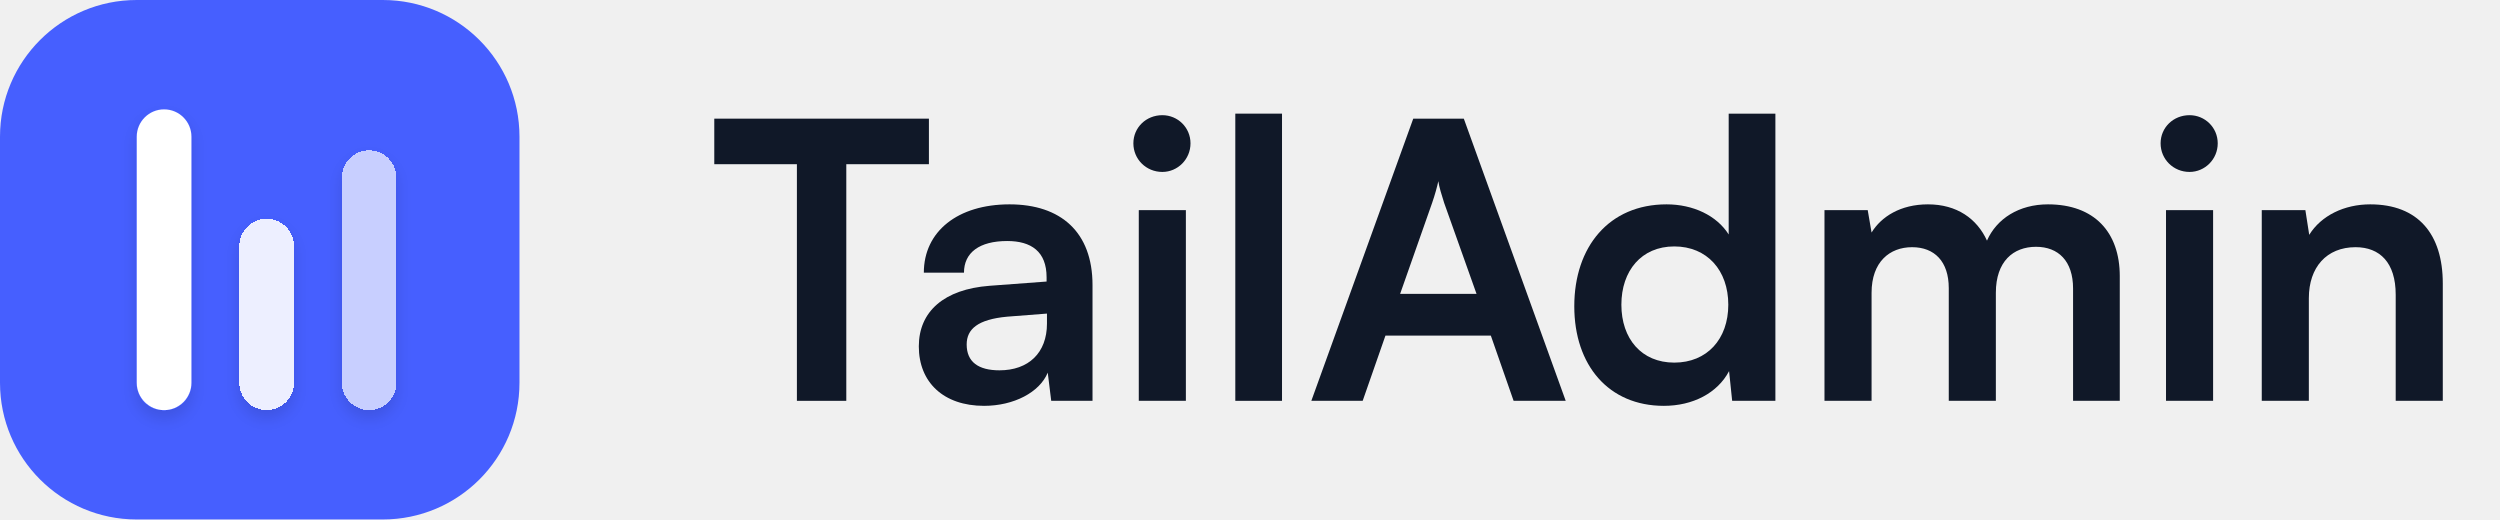
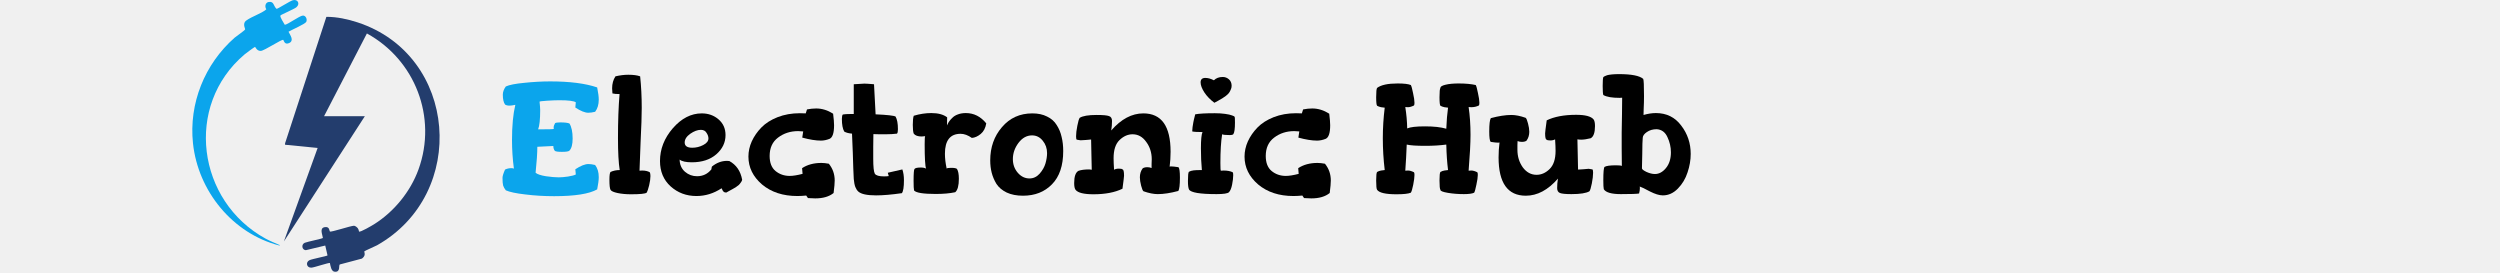
- <svg xmlns="http://www.w3.org/2000/svg" width="154" height="32" viewBox="0 0 154 32" fill="none">
-   <path d="M0 8.421C0 3.77 3.77 0 8.421 0H23.579C28.23 0 32 3.77 32 8.421V23.579C32 28.23 28.23 32 23.579 32H8.421C3.77 32 0 28.23 0 23.579V8.421Z" fill="#465FFF" />
-   <g filter="url(#filter0_d_1624_24907)">
-     <path d="M8.424 8.422C8.424 7.491 9.178 6.737 10.108 6.737V6.737C11.038 6.737 11.792 7.491 11.792 8.422V23.579C11.792 24.51 11.038 25.264 10.108 25.264V25.264C9.178 25.264 8.424 24.51 8.424 23.579V8.422Z" fill="white" />
-   </g>
-   <g filter="url(#filter1_d_1624_24907)">
-     <path d="M14.742 15.157C14.742 14.227 15.496 13.473 16.426 13.473V13.473C17.357 13.473 18.111 14.227 18.111 15.157V23.578C18.111 24.508 17.357 25.262 16.426 25.262V25.262C15.496 25.262 14.742 24.508 14.742 23.578V15.157Z" fill="white" fill-opacity="0.9" shape-rendering="crispEdges" />
-   </g>
-   <g filter="url(#filter2_d_1624_24907)">
-     <path d="M21.055 10.946C21.055 10.016 21.809 9.262 22.739 9.262V9.262C23.669 9.262 24.423 10.016 24.423 10.946V23.578C24.423 24.508 23.669 25.262 22.739 25.262V25.262C21.809 25.262 21.055 24.508 21.055 23.578V10.946Z" fill="white" fill-opacity="0.7" shape-rendering="crispEdges" />
-   </g>
-   <path d="M44 10.115H49.089V24.691H52.132V10.115H57.221V7.309H44V10.115Z" fill="#101828" />
-   <path d="M60.617 25C62.448 25 64.042 24.168 64.541 22.955L64.755 24.691H67.299V17.558C67.299 14.3 65.349 12.588 62.187 12.588C59.001 12.588 56.908 14.252 56.908 16.797H59.381C59.381 15.56 60.332 14.847 62.044 14.847C63.519 14.847 64.47 15.489 64.47 17.082V17.343L60.95 17.605C58.168 17.819 56.599 19.174 56.599 21.338C56.599 23.549 58.121 25 60.617 25ZM61.569 22.812C60.261 22.812 59.547 22.289 59.547 21.219C59.547 20.268 60.237 19.674 62.044 19.507L64.493 19.317V19.935C64.493 21.742 63.352 22.812 61.569 22.812Z" fill="#101828" />
-   <path d="M71.6 10.591C72.551 10.591 73.335 9.806 73.335 8.831C73.335 7.856 72.551 7.095 71.6 7.095C70.601 7.095 69.816 7.856 69.816 8.831C69.816 9.806 70.601 10.591 71.6 10.591ZM70.149 24.691H73.05V12.944H70.149V24.691Z" fill="#101828" />
-   <path d="M78.972 24.691V7H76.095V24.691H78.972Z" fill="#101828" />
-   <path d="M83.941 24.691L85.344 20.672H91.835L93.238 24.691H96.448L90.171 7.309H87.056L80.778 24.691H83.941ZM88.221 12.493C88.387 12.017 88.53 11.494 88.601 11.161C88.649 11.518 88.815 12.041 88.958 12.493L90.955 18.104H86.247L88.221 12.493Z" fill="#101828" />
-   <path d="M102.493 25C104.276 25 105.798 24.215 106.511 22.86L106.701 24.691H109.364V7H106.487V14.443C105.75 13.277 104.3 12.588 102.659 12.588C99.116 12.588 96.976 15.203 96.976 18.865C96.976 22.503 99.092 25 102.493 25ZM103.135 22.337C101.113 22.337 99.877 20.863 99.877 18.77C99.877 16.678 101.113 15.18 103.135 15.18C105.156 15.18 106.463 16.654 106.463 18.77C106.463 20.886 105.156 22.337 103.135 22.337Z" fill="#101828" />
-   <path d="M115.289 24.691V18.033C115.289 16.131 116.406 15.227 117.785 15.227C119.164 15.227 120.044 16.107 120.044 17.748V24.691H122.945V18.033C122.945 16.107 124.015 15.203 125.418 15.203C126.797 15.203 127.701 16.083 127.701 17.771V24.691H130.578V17.011C130.578 14.3 129.008 12.588 126.155 12.588C124.372 12.588 122.993 13.468 122.398 14.823C121.78 13.468 120.543 12.588 118.76 12.588C117.072 12.588 115.883 13.349 115.289 14.324L115.051 12.944H112.388V24.691H115.289Z" fill="#101828" />
-   <path d="M134.876 10.591C135.827 10.591 136.612 9.806 136.612 8.831C136.612 7.856 135.827 7.095 134.876 7.095C133.877 7.095 133.093 7.856 133.093 8.831C133.093 9.806 133.877 10.591 134.876 10.591ZM133.426 24.691H136.327V12.944H133.426V24.691Z" fill="#101828" />
-   <path d="M142.225 24.691V18.366C142.225 16.464 143.318 15.227 145.102 15.227C146.6 15.227 147.575 16.178 147.575 18.152V24.691H150.476V17.462C150.476 14.419 148.954 12.588 146.005 12.588C144.412 12.588 142.985 13.277 142.248 14.466L142.011 12.944H139.324V24.691H142.225Z" fill="#101828" />
-   <defs>
-     <filter id="filter0_d_1624_24907" x="7.424" y="6.237" width="5.368" height="20.526" filterUnits="userSpaceOnUse" color-interpolation-filters="sRGB">
-       <feFlood flood-opacity="0" result="BackgroundImageFix" />
-       <feColorMatrix in="SourceAlpha" type="matrix" values="0 0 0 0 0 0 0 0 0 0 0 0 0 0 0 0 0 0 127 0" result="hardAlpha" />
-       <feOffset dy="0.5" />
-       <feGaussianBlur stdDeviation="0.5" />
-       <feComposite in2="hardAlpha" operator="out" />
-       <feColorMatrix type="matrix" values="0 0 0 0 0 0 0 0 0 0 0 0 0 0 0 0 0 0 0.12 0" />
-       <feBlend mode="normal" in2="BackgroundImageFix" result="effect1_dropShadow_1624_24907" />
-       <feBlend mode="normal" in="SourceGraphic" in2="effect1_dropShadow_1624_24907" result="shape" />
-     </filter>
-     <filter id="filter1_d_1624_24907" x="13.742" y="12.973" width="5.368" height="13.79" filterUnits="userSpaceOnUse" color-interpolation-filters="sRGB">
-       <feFlood flood-opacity="0" result="BackgroundImageFix" />
-       <feColorMatrix in="SourceAlpha" type="matrix" values="0 0 0 0 0 0 0 0 0 0 0 0 0 0 0 0 0 0 127 0" result="hardAlpha" />
-       <feOffset dy="0.5" />
-       <feGaussianBlur stdDeviation="0.5" />
-       <feComposite in2="hardAlpha" operator="out" />
-       <feColorMatrix type="matrix" values="0 0 0 0 0 0 0 0 0 0 0 0 0 0 0 0 0 0 0.12 0" />
-       <feBlend mode="normal" in2="BackgroundImageFix" result="effect1_dropShadow_1624_24907" />
-       <feBlend mode="normal" in="SourceGraphic" in2="effect1_dropShadow_1624_24907" result="shape" />
-     </filter>
-     <filter id="filter2_d_1624_24907" x="20.055" y="8.762" width="5.368" height="18" filterUnits="userSpaceOnUse" color-interpolation-filters="sRGB">
-       <feFlood flood-opacity="0" result="BackgroundImageFix" />
-       <feColorMatrix in="SourceAlpha" type="matrix" values="0 0 0 0 0 0 0 0 0 0 0 0 0 0 0 0 0 0 127 0" result="hardAlpha" />
-       <feOffset dy="0.5" />
-       <feGaussianBlur stdDeviation="0.5" />
-       <feComposite in2="hardAlpha" operator="out" />
-       <feColorMatrix type="matrix" values="0 0 0 0 0 0 0 0 0 0 0 0 0 0 0 0 0 0 0.12 0" />
-       <feBlend mode="normal" in2="BackgroundImageFix" result="effect1_dropShadow_1624_24907" />
-       <feBlend mode="normal" in="SourceGraphic" in2="effect1_dropShadow_1624_24907" result="shape" />
-     </filter>
-   </defs>
+ <svg xmlns="http://www.w3.org/2000/svg" width="312" height="34" viewBox="0 0 312 34" fill="none">
+   <path d="M45.533 14.502L35.428 30.135L39.641 18.464L35.572 18.064L35.576 17.888L40.731 2.102C42.029 2.094 43.39 2.388 44.626 2.794C57.134 6.896 58.46 24.164 47.061 30.608C46.821 30.743 45.513 31.301 45.46 31.374C45.447 31.391 45.54 31.633 45.505 31.81C45.466 32.003 45.319 32.162 45.164 32.274L42.404 33.005C42.237 33.131 42.531 33.956 41.794 33.915C41.326 33.889 41.252 33.187 41.17 32.825C41.083 32.745 39.209 33.384 38.87 33.403C38.258 33.438 38.117 32.729 38.607 32.479C38.928 32.314 40.807 31.97 40.875 31.874L40.59 30.644L38.161 31.225C37.658 31.176 37.585 30.496 38.029 30.301C38.337 30.166 40.23 29.792 40.298 29.696C40.243 29.261 39.842 28.472 40.517 28.35C41.154 28.235 41.084 28.812 41.178 28.892C41.308 29.006 43.784 28.17 44.182 28.172C44.351 28.19 44.563 28.361 44.662 28.498C44.774 28.655 44.792 28.885 44.808 28.898C44.946 29.023 46.453 28.133 46.692 27.983C49.179 26.421 51.222 23.92 52.225 21.157C54.592 14.641 51.8 7.469 45.789 4.175L40.443 14.501H45.533V14.502Z" fill="#233D6D" />
+   <path d="M34.999 1.932C34.893 2.1 35.435 2.888 35.54 3.092C35.838 3.112 37.401 1.952 37.802 1.942C38.158 1.933 38.373 2.392 38.223 2.722C38.1 2.994 36.361 3.737 36.008 3.961C36.219 4.393 36.749 5.07 36.079 5.376C35.495 5.642 35.428 5.034 35.351 4.979C35.181 4.857 32.996 6.332 32.548 6.354C32.042 6.379 31.872 5.838 31.827 5.85C31.738 5.873 30.662 6.671 30.515 6.796C22.97 13.198 24.612 25.095 33.132 29.773C33.666 30.067 34.223 30.282 34.775 30.532C34.826 30.555 34.993 30.573 34.88 30.645C29.034 29.157 24.716 23.849 24.084 17.883C23.556 12.9 25.548 7.995 29.271 4.713C29.495 4.515 30.529 3.817 30.594 3.67C30.623 3.605 30.334 3.135 30.55 2.756C30.829 2.269 32.798 1.654 33.235 1.151C33.016 0.844 33.108 0.331 33.502 0.254C34.22 0.113 34.099 0.748 34.516 1.106C34.663 1.117 36.175 0.13 36.553 0.027C37.158 -0.137 37.489 0.481 36.991 0.905C36.726 1.131 35.059 1.836 34.999 1.93V1.932Z" fill="#0BA5EC" />
+   <path d="M200.015 10.732C200.015 10.139 200.041 9.77 200.094 9.625L200.114 9.606C200.14 9.579 200.193 9.546 200.272 9.507C200.351 9.467 200.45 9.428 200.568 9.388C200.7 9.349 200.897 9.316 201.161 9.289C201.424 9.263 201.721 9.25 202.05 9.25C203.604 9.25 204.612 9.448 205.073 9.843C205.139 9.974 205.172 10.692 205.172 11.996C205.172 12.549 205.158 13.076 205.132 13.577C205.119 14.064 205.112 14.321 205.112 14.347C205.666 14.189 206.179 14.11 206.653 14.11C207.984 14.11 209.037 14.63 209.815 15.671C210.605 16.698 211 17.877 211 19.208C211 19.971 210.868 20.742 210.605 21.519C210.355 22.296 209.953 22.968 209.4 23.534C208.846 24.101 208.221 24.384 207.523 24.384C207.088 24.384 206.548 24.219 205.903 23.89C205.27 23.548 204.849 23.343 204.638 23.278C204.651 23.291 204.658 23.35 204.658 23.455C204.658 23.666 204.625 23.897 204.559 24.147C204.296 24.2 203.538 24.226 202.287 24.226C201.115 24.226 200.404 24.022 200.153 23.613C200.114 23.455 200.094 23.087 200.094 22.507C200.094 21.466 200.147 20.907 200.252 20.828C200.463 20.696 200.944 20.63 201.694 20.63C202.076 20.63 202.313 20.657 202.406 20.709C202.392 20.209 202.386 19.471 202.386 18.496C202.386 17.89 202.386 17.245 202.386 16.56C202.399 15.862 202.412 15.091 202.425 14.248C202.439 13.405 202.445 12.721 202.445 12.194C202.392 12.207 202.287 12.213 202.129 12.213C201.181 12.213 200.502 12.095 200.094 11.858C200.041 11.713 200.015 11.338 200.015 10.732ZM204.915 21.006C204.915 21.124 205.106 21.276 205.488 21.46C205.87 21.631 206.219 21.717 206.535 21.717C207.049 21.717 207.51 21.466 207.918 20.966C208.326 20.465 208.53 19.814 208.53 19.01C208.53 18.351 208.385 17.719 208.096 17.113C207.819 16.494 207.371 16.165 206.752 16.125C206.278 16.125 205.87 16.244 205.527 16.481C205.198 16.705 205.027 16.942 205.014 17.192C205 17.364 204.987 17.607 204.974 17.923C204.974 18.239 204.967 18.694 204.954 19.287C204.941 19.879 204.928 20.452 204.915 21.006Z" fill="black" />
+   <path d="M185.857 16.422C185.857 15.513 185.923 14.953 186.054 14.742C187.042 14.479 187.898 14.347 188.623 14.347C189.136 14.347 189.729 14.466 190.401 14.703C190.493 14.769 190.592 15.006 190.697 15.414C190.803 15.809 190.855 16.152 190.855 16.442C190.855 16.876 190.737 17.252 190.5 17.568C190.355 17.66 190.164 17.706 189.927 17.706C189.742 17.706 189.565 17.673 189.393 17.607C189.393 17.647 189.387 17.818 189.374 18.121C189.374 18.424 189.374 18.615 189.374 18.694C189.374 19.524 189.597 20.255 190.045 20.887C190.506 21.506 191.079 21.816 191.764 21.816C192.357 21.816 192.897 21.578 193.384 21.104C193.885 20.617 194.135 19.86 194.135 18.832C194.135 18.463 194.115 17.983 194.076 17.39C193.918 17.482 193.714 17.528 193.463 17.528C193.226 17.528 193.081 17.495 193.029 17.429C192.897 17.429 192.831 17.166 192.831 16.639C192.831 16.521 192.897 15.981 193.029 15.019C193.977 14.558 195.202 14.328 196.704 14.328C197.836 14.328 198.561 14.518 198.877 14.9C198.995 15.059 199.055 15.335 199.055 15.73C199.055 16.547 198.877 17.054 198.521 17.252C198.047 17.37 197.652 17.429 197.336 17.429C197.151 17.429 196.993 17.416 196.862 17.39C196.862 17.772 196.875 18.391 196.901 19.247C196.927 20.09 196.941 20.729 196.941 21.164C196.993 21.164 197.211 21.15 197.593 21.124C197.975 21.084 198.198 21.065 198.264 21.065C198.317 21.065 198.396 21.078 198.501 21.104C198.607 21.131 198.686 21.144 198.739 21.144C198.791 21.197 198.818 21.335 198.818 21.559C198.818 21.914 198.765 22.362 198.659 22.902C198.554 23.429 198.455 23.752 198.363 23.87C197.968 24.107 197.217 24.226 196.111 24.226C195.4 24.226 194.925 24.18 194.688 24.088C194.451 23.995 194.333 23.791 194.333 23.475C194.333 23.08 194.366 22.685 194.431 22.29C193.193 23.712 191.856 24.424 190.421 24.424C188.155 24.424 187.022 22.83 187.022 19.642C187.022 19.01 187.062 18.391 187.141 17.785C187.128 17.798 187.069 17.805 186.963 17.805C186.766 17.805 186.456 17.772 186.035 17.706C185.916 17.574 185.857 17.146 185.857 16.422Z" fill="black" />
+   <path d="M171.746 22.527C171.746 21.895 171.785 21.539 171.865 21.46C172.023 21.368 172.187 21.308 172.358 21.282C172.596 21.243 172.747 21.223 172.813 21.223C172.655 19.906 172.576 18.582 172.576 17.252C172.576 15.974 172.655 14.703 172.813 13.438C172.747 13.438 172.596 13.419 172.358 13.379C172.174 13.34 172.009 13.28 171.865 13.201C171.785 13.122 171.746 12.767 171.746 12.134C171.746 11.45 171.785 11.061 171.865 10.969C172.352 10.6 173.208 10.416 174.433 10.416C175.223 10.416 175.77 10.482 176.073 10.613C176.152 10.745 176.244 11.081 176.349 11.621C176.468 12.148 176.527 12.549 176.527 12.826C176.527 12.997 176.507 13.109 176.468 13.162C176.178 13.307 175.928 13.379 175.717 13.379C175.572 13.379 175.46 13.373 175.381 13.359C175.526 14.281 175.605 15.171 175.618 16.027C176 15.855 176.745 15.77 177.851 15.77C178.944 15.77 179.827 15.869 180.498 16.066C180.538 15.052 180.61 14.176 180.716 13.438C180.65 13.438 180.498 13.419 180.261 13.379C180.077 13.34 179.912 13.28 179.767 13.201C179.688 13.122 179.649 12.767 179.649 12.134C179.649 11.45 179.688 11.061 179.767 10.969C179.754 10.811 179.965 10.679 180.4 10.574C180.834 10.468 181.381 10.416 182.039 10.416C182.896 10.416 183.607 10.482 184.173 10.613C184.252 10.745 184.345 11.081 184.45 11.621C184.568 12.148 184.628 12.549 184.628 12.826C184.628 12.997 184.608 13.109 184.568 13.162C184.279 13.307 183.963 13.379 183.62 13.379C183.475 13.379 183.363 13.373 183.284 13.359C183.442 14.426 183.521 15.585 183.521 16.837C183.521 17.864 183.442 19.352 183.284 21.302C183.363 21.289 183.475 21.282 183.62 21.282C183.831 21.282 184.081 21.355 184.371 21.499C184.41 21.552 184.43 21.664 184.43 21.835C184.43 22.112 184.371 22.52 184.252 23.06C184.147 23.587 184.055 23.916 183.976 24.048C183.739 24.167 183.311 24.226 182.691 24.226C181.993 24.226 181.328 24.173 180.696 24.068C180.064 23.962 179.754 23.837 179.767 23.692C179.688 23.6 179.649 23.212 179.649 22.527C179.649 21.895 179.688 21.539 179.767 21.46C179.925 21.368 180.09 21.308 180.261 21.282C180.498 21.243 180.65 21.223 180.716 21.223C180.597 20.288 180.525 19.227 180.498 18.042C179.708 18.147 178.839 18.2 177.89 18.2C176.758 18.2 175.981 18.147 175.559 18.042C175.52 19.096 175.46 20.182 175.381 21.302C175.46 21.289 175.572 21.282 175.717 21.282C175.928 21.282 176.178 21.355 176.468 21.499C176.507 21.552 176.527 21.664 176.527 21.835C176.527 22.112 176.475 22.52 176.369 23.06C176.264 23.587 176.165 23.916 176.073 24.048C175.77 24.18 175.171 24.246 174.275 24.246C172.931 24.246 172.128 24.061 171.865 23.692C171.785 23.6 171.746 23.212 171.746 22.527Z" fill="black" />
+   <path d="M155.318 19.544C155.318 18.898 155.457 18.266 155.733 17.647C156.023 17.015 156.425 16.435 156.938 15.908C157.452 15.381 158.124 14.953 158.954 14.624C159.797 14.295 160.725 14.13 161.739 14.13C162.056 14.13 162.299 14.137 162.47 14.15L162.628 13.656C163.024 13.577 163.406 13.537 163.774 13.537C164.499 13.537 165.203 13.755 165.888 14.189C165.967 14.822 166.007 15.302 166.007 15.632C166.007 16.606 165.816 17.173 165.434 17.331C165.065 17.476 164.71 17.548 164.367 17.548C163.735 17.548 162.958 17.423 162.036 17.173L162.154 16.402C161.891 16.376 161.68 16.363 161.522 16.363C160.561 16.363 159.724 16.633 159.013 17.173C158.315 17.7 157.966 18.463 157.966 19.464C157.966 20.307 158.209 20.933 158.697 21.341C159.197 21.75 159.79 21.954 160.475 21.954C160.883 21.954 161.417 21.868 162.075 21.697L162.016 20.986C162.675 20.551 163.478 20.334 164.426 20.334C164.69 20.334 164.999 20.367 165.355 20.433C165.842 21.038 166.086 21.736 166.086 22.527C166.086 22.856 166.04 23.376 165.948 24.088C165.394 24.535 164.631 24.759 163.656 24.759C163.392 24.759 163.089 24.746 162.747 24.72L162.53 24.404C162.148 24.443 161.779 24.463 161.423 24.463C159.632 24.463 158.163 23.982 157.017 23.021C155.885 22.046 155.318 20.887 155.318 19.544Z" fill="black" />
+   <path d="M148.255 22.586C148.255 21.914 148.294 21.532 148.373 21.44C148.531 21.348 148.729 21.289 148.966 21.262C149.124 21.236 149.467 21.223 149.993 21.223C149.914 20.393 149.875 19.491 149.875 18.516C149.875 17.449 149.941 16.771 150.072 16.481C149.427 16.481 148.999 16.455 148.788 16.402C148.801 16.046 148.847 15.671 148.927 15.276C148.953 15.105 149.032 14.769 149.164 14.268C149.651 14.176 150.468 14.13 151.613 14.13C152.074 14.13 152.496 14.156 152.878 14.209C153.273 14.262 153.569 14.328 153.767 14.407C153.978 14.473 154.083 14.538 154.083 14.604C154.109 14.604 154.123 14.841 154.123 15.315C154.123 16.066 154.057 16.54 153.925 16.738C153.872 16.817 153.714 16.857 153.451 16.857C152.964 16.857 152.654 16.824 152.522 16.758C152.377 17.68 152.305 18.878 152.305 20.354C152.305 20.959 152.325 21.276 152.364 21.302C152.443 21.289 152.555 21.282 152.7 21.282C153.174 21.282 153.556 21.355 153.846 21.499C153.886 21.552 153.905 21.671 153.905 21.855C153.905 22.184 153.859 22.579 153.767 23.041C153.675 23.502 153.543 23.818 153.372 23.989C153.214 24.147 152.7 24.226 151.831 24.226C149.763 24.226 148.617 24.035 148.393 23.653C148.301 23.482 148.255 23.126 148.255 22.586ZM149.835 10.277C149.835 9.909 150.033 9.724 150.428 9.724C150.757 9.724 151.113 9.823 151.495 10.021C151.772 9.744 152.14 9.606 152.601 9.606C152.891 9.606 153.148 9.704 153.372 9.902C153.596 10.1 153.708 10.37 153.708 10.712C153.708 10.883 153.668 11.048 153.589 11.206C153.523 11.364 153.451 11.496 153.372 11.601C153.293 11.706 153.161 11.832 152.977 11.976C152.792 12.108 152.647 12.207 152.542 12.273C152.45 12.325 152.279 12.424 152.028 12.569C151.778 12.701 151.62 12.787 151.554 12.826C151.041 12.444 150.626 12.016 150.31 11.542C149.993 11.055 149.835 10.633 149.835 10.277Z" fill="black" />
+   <path d="M134.057 22.843C134.057 22.026 134.234 21.519 134.59 21.322C134.919 21.203 135.367 21.144 135.933 21.144C136.013 21.144 136.118 21.157 136.25 21.183C136.25 20.801 136.236 20.189 136.21 19.346C136.184 18.49 136.171 17.844 136.171 17.41C136.118 17.41 135.901 17.43 135.519 17.469C135.137 17.495 134.913 17.509 134.847 17.509C134.794 17.509 134.715 17.495 134.61 17.469C134.504 17.443 134.425 17.43 134.373 17.43C134.32 17.377 134.294 17.238 134.294 17.015C134.294 16.659 134.346 16.218 134.452 15.691C134.557 15.151 134.656 14.822 134.748 14.703C135.13 14.466 135.828 14.347 136.842 14.347C137.646 14.347 138.166 14.393 138.403 14.486C138.653 14.565 138.779 14.769 138.779 15.098C138.779 15.493 138.746 15.888 138.68 16.284C139.918 14.861 141.255 14.15 142.69 14.15C144.956 14.15 146.089 15.743 146.089 18.931C146.089 19.576 146.049 20.202 145.97 20.808C145.97 20.782 146.029 20.768 146.148 20.768C146.346 20.768 146.655 20.801 147.077 20.867C147.195 20.999 147.254 21.427 147.254 22.151C147.254 23.06 147.189 23.62 147.057 23.831C146.069 24.094 145.213 24.226 144.488 24.226C143.975 24.226 143.382 24.107 142.71 23.87C142.618 23.805 142.519 23.574 142.414 23.179C142.308 22.77 142.256 22.421 142.256 22.132C142.256 21.697 142.374 21.322 142.611 21.006C142.756 20.913 142.947 20.867 143.184 20.867C143.369 20.867 143.547 20.9 143.718 20.966C143.718 20.927 143.718 20.755 143.718 20.452C143.731 20.149 143.738 19.958 143.738 19.879C143.738 19.049 143.507 18.325 143.046 17.706C142.598 17.074 142.032 16.758 141.347 16.758C140.754 16.758 140.208 17.001 139.707 17.489C139.22 17.963 138.976 18.714 138.976 19.741C138.976 20.11 138.996 20.591 139.035 21.183C139.193 21.091 139.398 21.045 139.648 21.045C139.885 21.045 140.03 21.078 140.083 21.144C140.214 21.144 140.28 21.407 140.28 21.934C140.28 22.053 140.214 22.593 140.083 23.554C139.134 24.015 137.929 24.246 136.467 24.246C135.268 24.246 134.524 24.061 134.234 23.692C134.116 23.548 134.057 23.264 134.057 22.843Z" fill="black" />
+   <path d="M123.581 20.018C123.581 18.384 124.068 17.001 125.043 15.869C126.017 14.723 127.282 14.15 128.836 14.15C129.547 14.15 130.16 14.281 130.674 14.545C131.2 14.795 131.602 15.151 131.879 15.612C132.169 16.06 132.373 16.553 132.491 17.094C132.623 17.62 132.689 18.207 132.689 18.852C132.689 20.67 132.221 22.053 131.286 23.001C130.364 23.949 129.159 24.424 127.67 24.424C126.88 24.424 126.202 24.292 125.635 24.028C125.069 23.752 124.641 23.39 124.351 22.942C124.075 22.481 123.877 22.013 123.759 21.539C123.64 21.065 123.581 20.558 123.581 20.018ZM126.406 19.86C126.406 20.518 126.61 21.084 127.018 21.559C127.427 22.033 127.914 22.27 128.481 22.27C128.968 22.27 129.389 22.072 129.745 21.677C130.101 21.269 130.344 20.841 130.476 20.393C130.608 19.932 130.674 19.504 130.674 19.109C130.674 18.516 130.496 18.002 130.14 17.568C129.784 17.12 129.337 16.896 128.797 16.896C128.138 16.896 127.572 17.212 127.098 17.844C126.637 18.463 126.406 19.135 126.406 19.86Z" fill="black" />
+   <path d="M113.917 15.592C113.917 15.052 113.956 14.67 114.035 14.446C114.786 14.222 115.517 14.11 116.228 14.11C117.084 14.11 117.743 14.288 118.204 14.644C118.191 14.868 118.184 15.204 118.184 15.651L118.263 15.493C118.303 15.388 118.375 15.263 118.481 15.118C118.599 14.96 118.737 14.808 118.896 14.663C119.054 14.505 119.277 14.374 119.567 14.268C119.857 14.163 120.18 14.11 120.535 14.11C121.536 14.11 122.386 14.538 123.084 15.394C122.992 15.974 122.761 16.415 122.393 16.718C122.024 17.021 121.655 17.186 121.286 17.212C120.799 16.87 120.331 16.698 119.883 16.698C118.579 16.698 117.927 17.528 117.927 19.188C117.927 19.754 118 20.373 118.145 21.045C118.171 20.979 118.355 20.946 118.698 20.946C119.093 20.946 119.337 20.992 119.429 21.084C119.587 21.335 119.666 21.743 119.666 22.309C119.666 23.166 119.515 23.725 119.212 23.989C118.54 24.134 117.73 24.206 116.781 24.206C115.227 24.206 114.325 24.061 114.075 23.771C114.035 23.613 114.015 23.212 114.015 22.566C114.015 21.644 114.055 21.15 114.134 21.084C114.226 20.966 114.483 20.907 114.905 20.907C115.208 20.907 115.431 20.953 115.576 21.045C115.458 20.742 115.398 19.721 115.398 17.983C115.398 17.403 115.418 17.074 115.458 16.995C115.3 17.021 115.155 17.034 115.023 17.034C114.549 17.034 114.22 16.916 114.035 16.679C113.956 16.481 113.917 16.119 113.917 15.592Z" fill="black" />
+   <path d="M105.067 14.841C105.067 14.552 105.107 14.367 105.186 14.288C105.423 14.248 105.732 14.229 106.114 14.229H106.549V10.514C107.234 10.462 107.675 10.435 107.873 10.435C108.07 10.435 108.472 10.462 109.078 10.514L109.275 14.268C110.724 14.334 111.554 14.426 111.765 14.545C111.962 14.887 112.061 15.414 112.061 16.125C112.061 16.415 112.022 16.6 111.943 16.679C111.534 16.731 111.067 16.758 110.54 16.758C110.369 16.758 110.112 16.758 109.769 16.758C109.427 16.744 109.17 16.738 108.999 16.738C108.999 17.173 108.992 17.719 108.979 18.378C108.979 19.036 108.979 19.504 108.979 19.781C108.979 20.808 109.045 21.44 109.177 21.677C109.321 21.901 109.703 22.013 110.322 22.013C110.56 22.013 110.757 22 110.915 21.974L110.797 21.559L112.614 21.144C112.746 21.526 112.812 21.974 112.812 22.487C112.812 23.343 112.726 23.884 112.555 24.107C111.264 24.292 110.191 24.384 109.335 24.384C108.215 24.384 107.477 24.226 107.122 23.91C106.964 23.765 106.839 23.574 106.746 23.337C106.654 23.1 106.588 22.764 106.549 22.329C106.522 21.881 106.503 21.44 106.49 21.006C106.476 20.558 106.457 19.912 106.43 19.069C106.404 18.226 106.371 17.43 106.331 16.679C105.91 16.639 105.587 16.554 105.363 16.422C105.166 16.079 105.067 15.553 105.067 14.841Z" fill="black" />
+   <path d="M93.403 19.544C93.403 18.898 93.542 18.266 93.818 17.647C94.108 17.015 94.51 16.435 95.023 15.908C95.537 15.381 96.209 14.953 97.039 14.624C97.882 14.295 98.81 14.13 99.824 14.13C100.14 14.13 100.384 14.137 100.555 14.15L100.713 13.656C101.109 13.577 101.491 13.537 101.859 13.537C102.584 13.537 103.288 13.755 103.973 14.189C104.052 14.822 104.092 15.302 104.092 15.632C104.092 16.606 103.901 17.173 103.519 17.331C103.15 17.476 102.795 17.548 102.452 17.548C101.82 17.548 101.043 17.423 100.121 17.173L100.239 16.402C99.976 16.376 99.765 16.363 99.607 16.363C98.645 16.363 97.809 16.633 97.098 17.173C96.4 17.7 96.051 18.463 96.051 19.464C96.051 20.307 96.294 20.933 96.782 21.341C97.282 21.75 97.875 21.954 98.56 21.954C98.968 21.954 99.502 21.868 100.16 21.697L100.101 20.986C100.76 20.551 101.563 20.334 102.511 20.334C102.775 20.334 103.084 20.367 103.44 20.433C103.927 21.038 104.171 21.736 104.171 22.527C104.171 22.856 104.125 23.376 104.033 24.088C103.479 24.535 102.716 24.759 101.741 24.759C101.477 24.759 101.174 24.746 100.832 24.72L100.615 24.404C100.233 24.443 99.864 24.463 99.508 24.463C97.717 24.463 96.248 23.982 95.102 23.021C93.97 22.046 93.403 20.887 93.403 19.544Z" fill="black" />
+   <path d="M82.367 20.097C82.367 18.608 82.9 17.245 83.967 16.007C85.047 14.769 86.253 14.15 87.583 14.15C88.4 14.15 89.098 14.4 89.677 14.9C90.257 15.401 90.546 16.053 90.546 16.857C90.546 17.792 90.158 18.595 89.381 19.267C88.617 19.925 87.603 20.255 86.338 20.255C85.614 20.255 85.107 20.143 84.817 19.919C84.83 20.551 85.054 21.058 85.489 21.44C85.923 21.809 86.424 21.993 86.99 21.993C87.728 21.993 88.327 21.704 88.788 21.124C88.788 21.019 88.808 20.907 88.847 20.788C89.427 20.314 90.053 20.077 90.724 20.077C90.856 20.077 90.955 20.084 91.021 20.097C91.89 20.571 92.423 21.348 92.621 22.428C92.608 22.533 92.555 22.645 92.463 22.764C92.384 22.883 92.298 22.988 92.206 23.08C92.114 23.159 91.982 23.258 91.811 23.376C91.64 23.482 91.501 23.561 91.396 23.613C91.304 23.666 91.159 23.745 90.961 23.851C90.777 23.956 90.672 24.015 90.645 24.028C90.566 24.028 90.5 24.022 90.448 24.009C90.395 23.982 90.342 23.949 90.29 23.91C90.25 23.857 90.224 23.824 90.211 23.811C90.198 23.785 90.171 23.732 90.132 23.653C90.092 23.561 90.066 23.508 90.053 23.495C89.078 24.14 88.031 24.463 86.911 24.463C85.66 24.463 84.586 24.061 83.691 23.258C82.808 22.454 82.367 21.401 82.367 20.097ZM85.449 17.785C85.449 18.22 85.765 18.437 86.397 18.437C86.872 18.437 87.326 18.325 87.761 18.101C88.195 17.877 88.413 17.601 88.413 17.271C88.413 17.047 88.334 16.817 88.176 16.58C88.031 16.33 87.794 16.204 87.464 16.204C87.056 16.204 86.615 16.369 86.141 16.698C85.68 17.028 85.449 17.39 85.449 17.785Z" fill="black" />
+   <path d="M76.057 22.448C76.057 21.881 76.103 21.552 76.196 21.46C76.538 21.302 76.92 21.223 77.342 21.223C77.197 20.354 77.124 19.023 77.124 17.232C77.124 15.124 77.19 13.294 77.322 11.739C76.94 11.739 76.644 11.713 76.433 11.66C76.406 11.397 76.393 11.186 76.393 11.028C76.393 10.449 76.531 9.948 76.808 9.527C77.374 9.395 77.908 9.329 78.409 9.329C79.041 9.329 79.535 9.395 79.89 9.527C80.022 10.765 80.088 12.075 80.088 13.458C80.088 14.433 80.042 15.822 79.95 17.627C79.871 19.431 79.824 20.657 79.811 21.302C79.877 21.289 79.983 21.282 80.127 21.282C80.522 21.282 80.845 21.355 81.095 21.499C81.148 21.605 81.174 21.763 81.174 21.974C81.174 22.29 81.122 22.672 81.016 23.119C80.911 23.554 80.806 23.864 80.7 24.048C80.529 24.18 79.877 24.246 78.744 24.246C78.125 24.246 77.566 24.193 77.065 24.088C76.578 23.982 76.288 23.851 76.196 23.692C76.103 23.534 76.057 23.119 76.057 22.448Z" fill="black" />
+   <path d="M62.713 22.191C62.713 21.98 62.818 21.638 63.029 21.164C63.266 21.045 63.529 20.986 63.819 20.986C63.951 20.986 64.056 21.006 64.135 21.045C63.977 19.873 63.898 18.681 63.898 17.469C63.898 15.691 64.036 14.229 64.313 13.083C64.01 13.149 63.766 13.182 63.582 13.182C63.345 13.182 63.16 13.136 63.029 13.043C62.844 12.78 62.752 12.372 62.752 11.818C62.752 11.476 62.877 11.133 63.128 10.791C63.549 10.593 64.32 10.442 65.439 10.337C66.559 10.218 67.639 10.159 68.679 10.159C71.103 10.159 73.052 10.409 74.528 10.91C74.659 11.568 74.725 12.075 74.725 12.431C74.725 13.05 74.574 13.557 74.271 13.952C73.941 14.031 73.658 14.071 73.421 14.071C73 14.071 72.46 13.853 71.801 13.419L71.86 12.767C71.61 12.595 70.925 12.51 69.806 12.51C69.41 12.51 68.903 12.53 68.284 12.569C67.665 12.609 67.349 12.648 67.336 12.688C67.389 13.162 67.415 13.511 67.415 13.735C67.415 14.907 67.329 15.711 67.158 16.145C68.449 16.145 69.101 16.125 69.114 16.086C69.101 16.046 69.094 15.987 69.094 15.908C69.094 15.763 69.154 15.585 69.272 15.375C69.351 15.309 69.569 15.276 69.924 15.276C70.477 15.276 70.859 15.322 71.07 15.414C71.334 15.849 71.465 16.474 71.465 17.291C71.465 18.029 71.327 18.536 71.05 18.812C70.945 18.905 70.635 18.951 70.122 18.951C69.608 18.951 69.312 18.905 69.233 18.812C69.114 18.654 69.055 18.457 69.055 18.22L67.059 18.319C67.059 19.096 66.987 20.176 66.842 21.559C67.053 21.743 67.481 21.888 68.126 21.993C68.772 22.086 69.305 22.132 69.727 22.132C70.043 22.132 70.431 22.099 70.892 22.033C71.366 21.954 71.689 21.868 71.86 21.776L71.801 21.124C72.46 20.689 73.006 20.472 73.441 20.472C73.678 20.472 73.955 20.512 74.271 20.591C74.574 20.986 74.725 21.493 74.725 22.112C74.725 22.468 74.659 22.975 74.528 23.633C73.54 24.2 71.748 24.483 69.154 24.483C67.889 24.483 66.684 24.41 65.538 24.265C64.392 24.134 63.589 23.962 63.128 23.752C62.97 23.554 62.858 23.357 62.792 23.159C62.739 22.962 62.713 22.639 62.713 22.191Z" fill="#0BA5EC" />
</svg>
